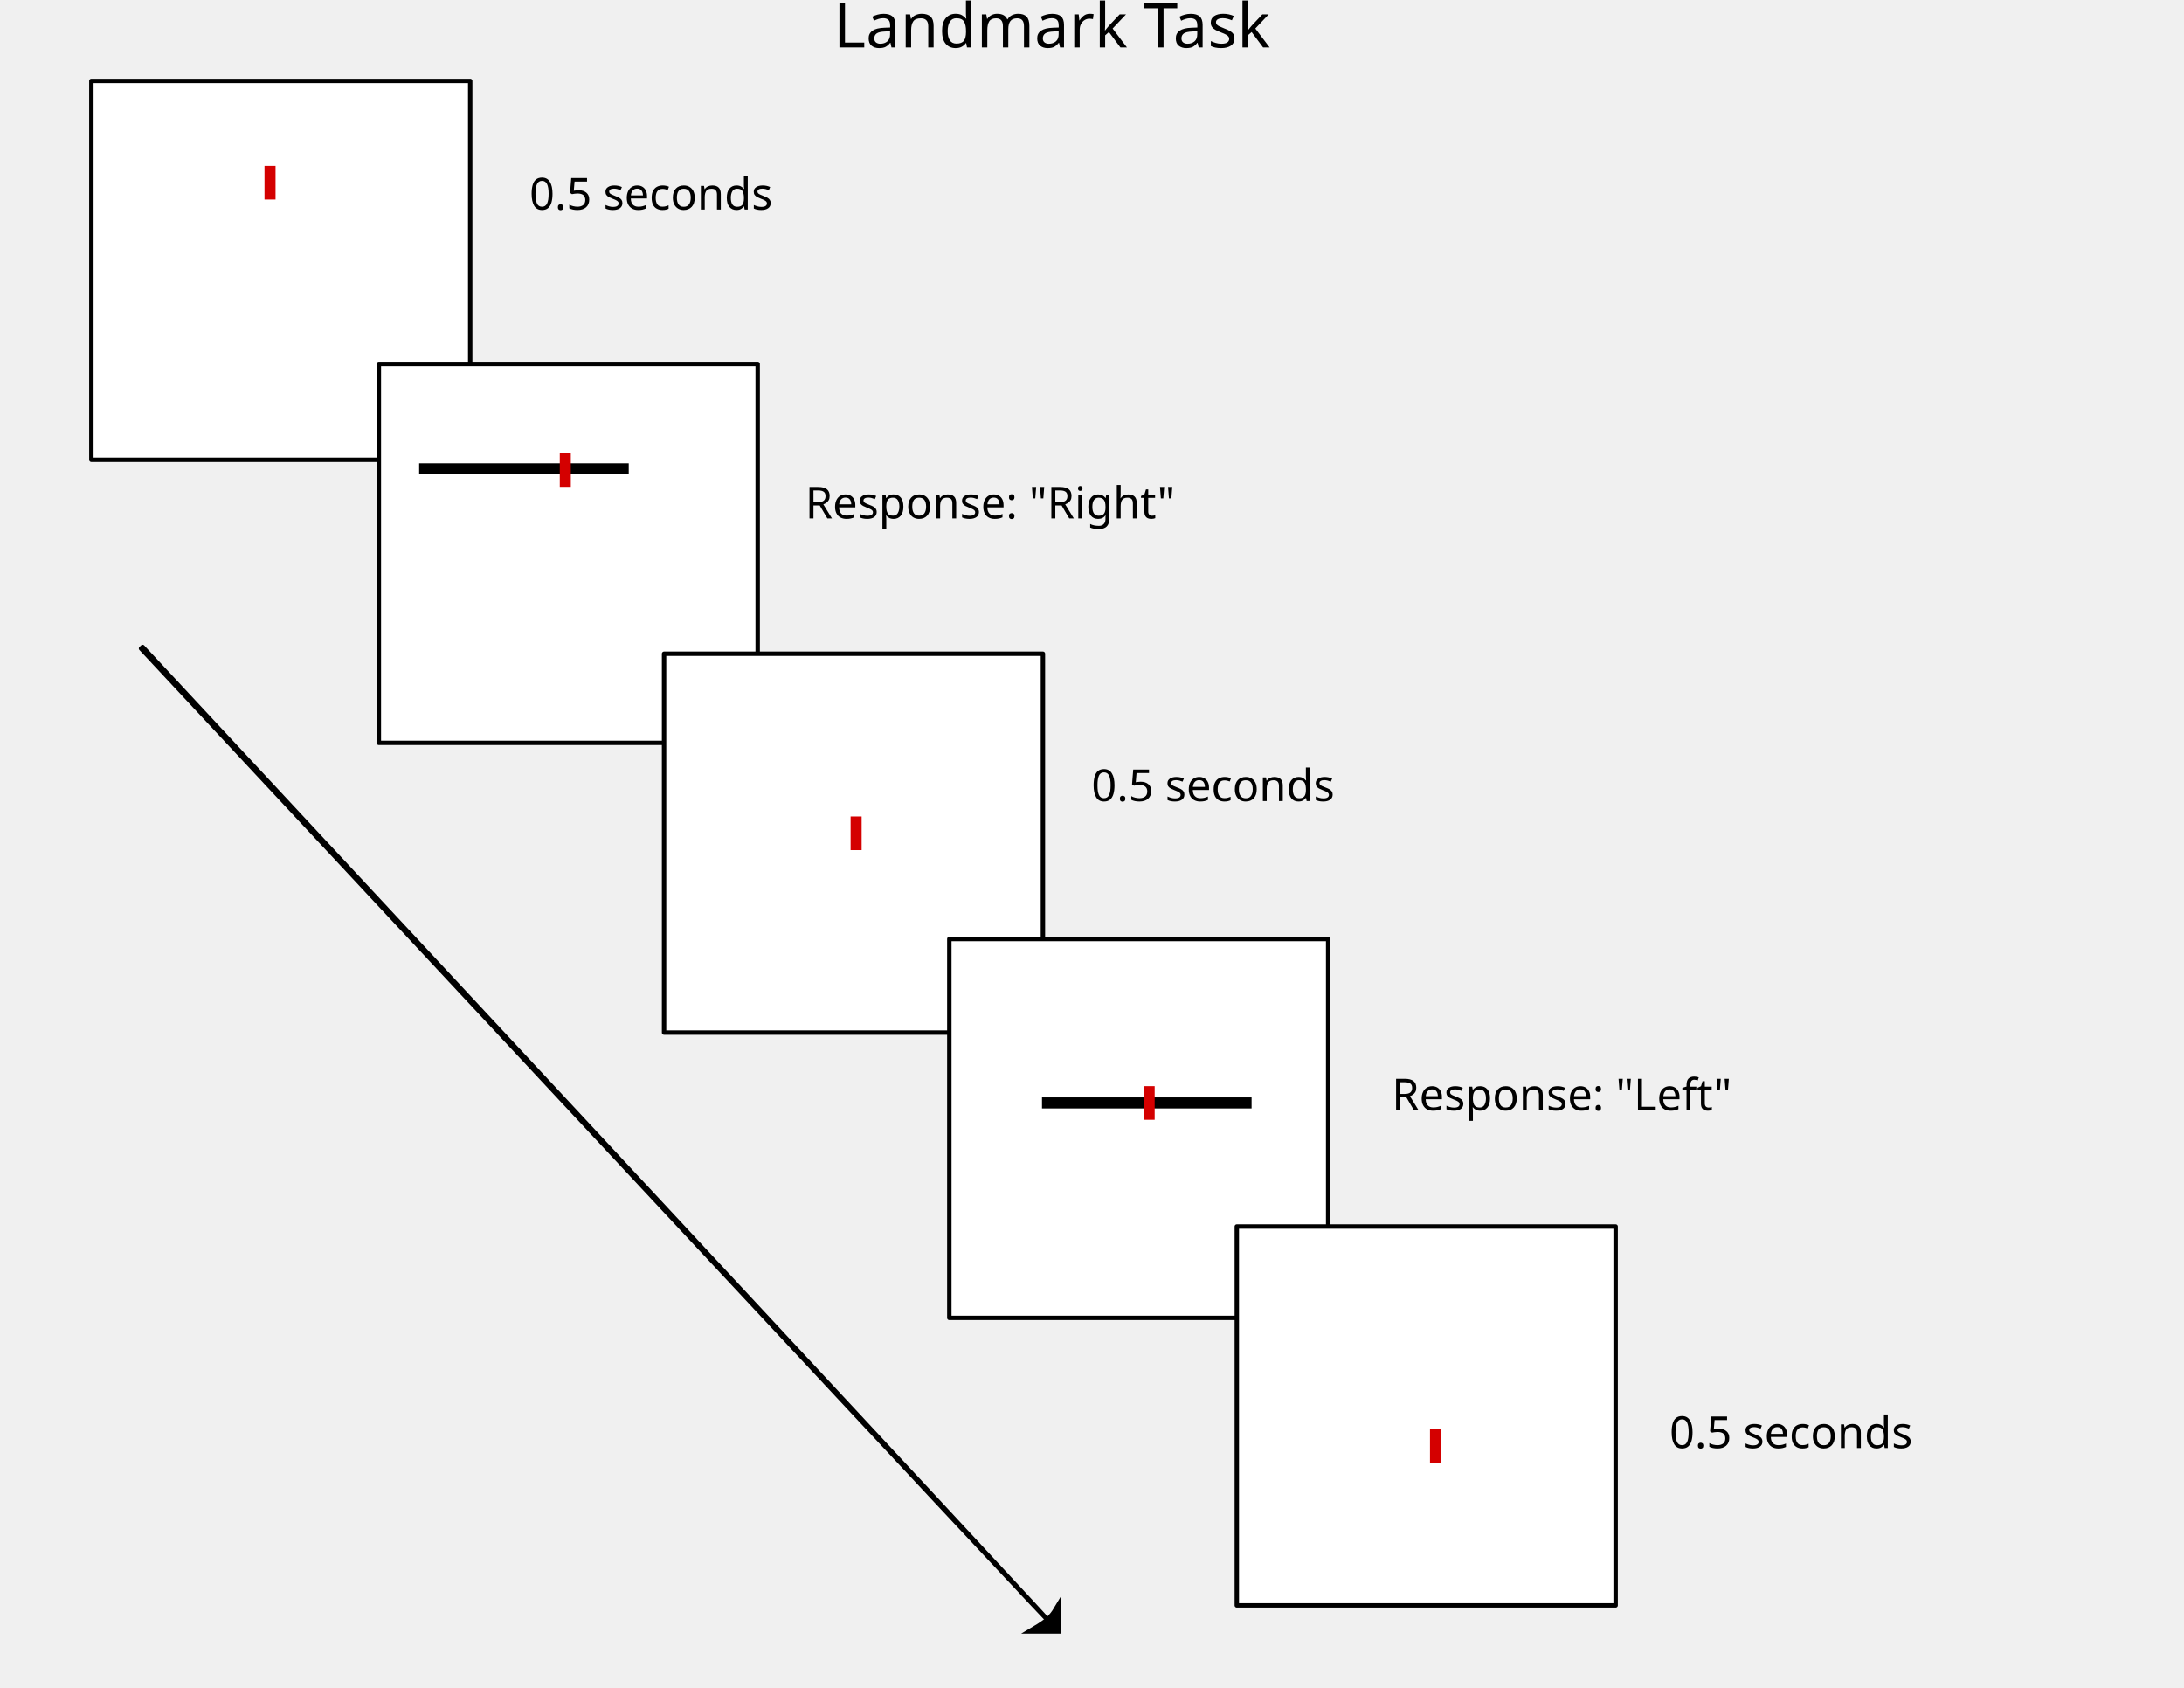
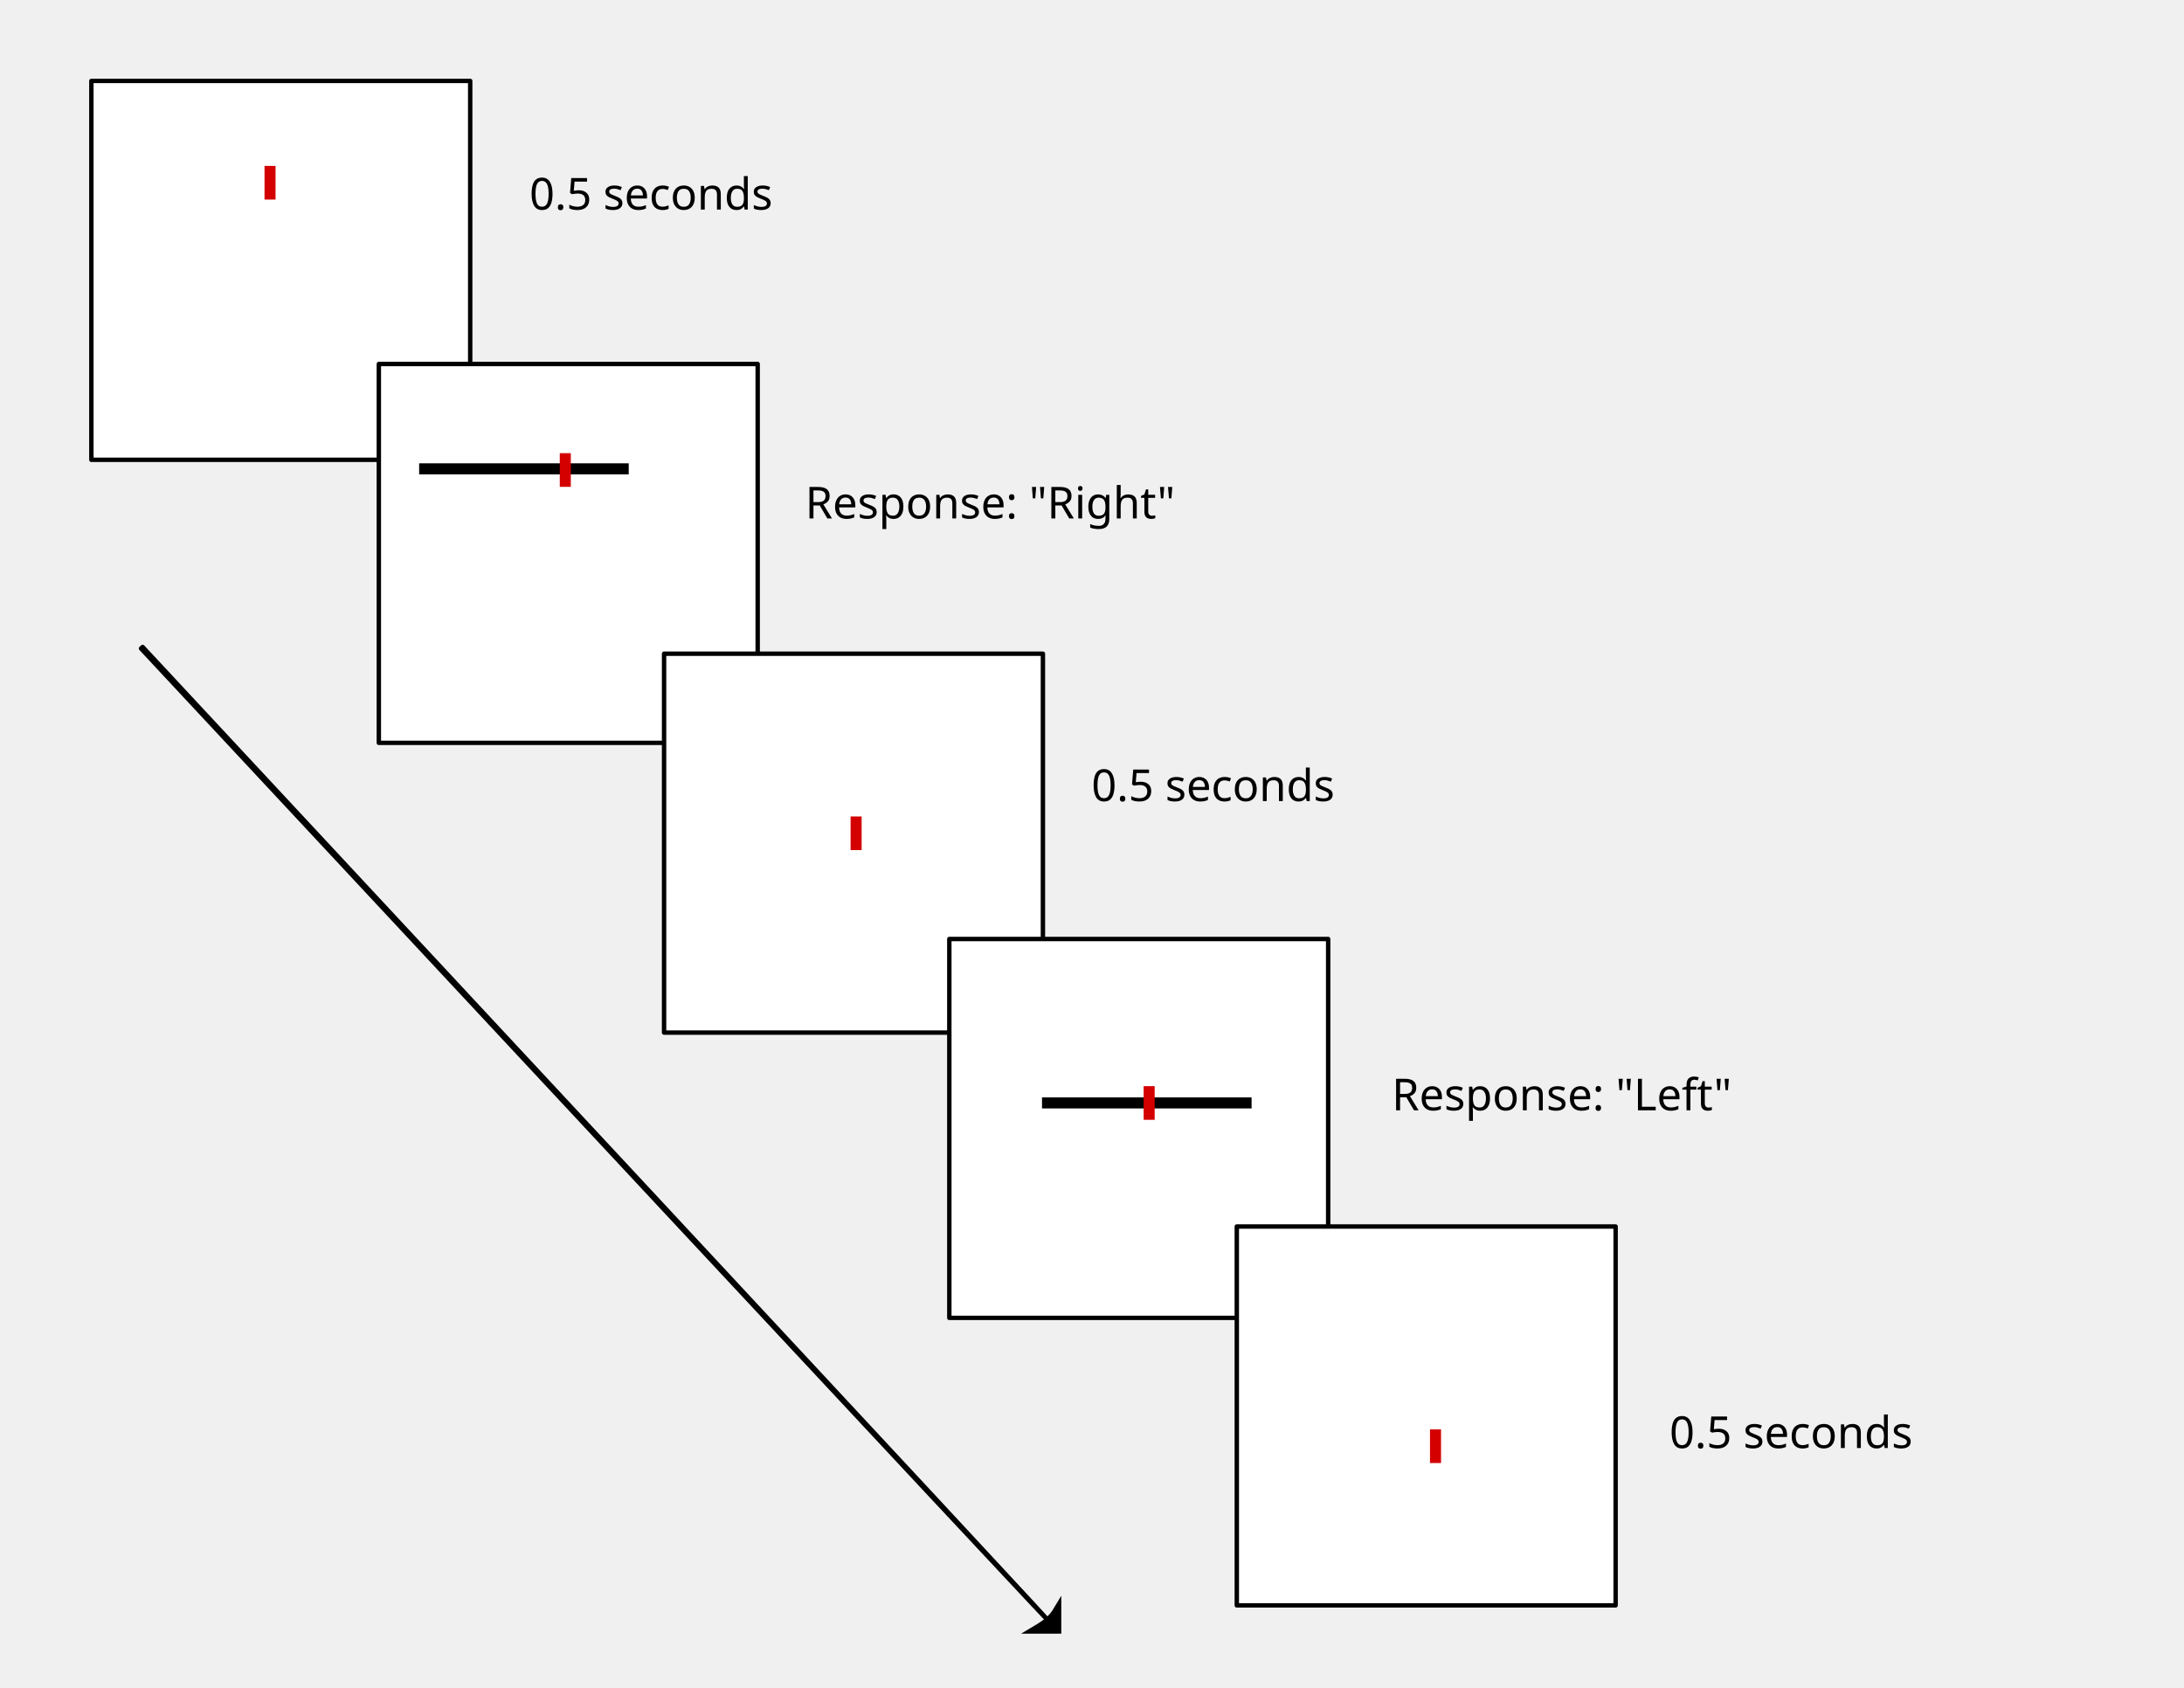
<svg xmlns="http://www.w3.org/2000/svg" width="11in" height="8.5in" viewBox="0 0 990 765" id="svg2" version="1.1">
  <defs id="defs4">
    <marker orient="auto" refY="0.0" refX="0.0" id="TriangleOutL" style="overflow:visible">
      <path id="path4832" d="M 5.77,0.0 L -2.88,5.0 L -2.88,-5.0 L 5.77,0.0 z " style="fill-rule:evenodd;stroke:none;stroke-width:1pt;stroke-opacity:1;fill:#000000;fill-opacity:1" transform="scale(0.8)" />
    </marker>
    <marker orient="auto" refY="0.0" refX="0.0" id="Arrow1Lend" style="overflow:visible;">
      <path id="path4693" d="M 0.0,0.0 L 5.0,-5.0 L -12.5,0.0 L 5.0,5.0 L 0.0,0.0 z " style="fill-rule:evenodd;stroke:none;stroke-width:1pt;stroke-opacity:1;fill:#000000;fill-opacity:1" transform="scale(0.8) rotate(180) translate(12.5,0)" />
    </marker>
    <marker orient="auto" refY="0.0" refX="0.0" id="Arrow2Mend" style="overflow:visible;">
      <path id="path4717" style="fill-rule:evenodd;stroke-width:0.625;stroke-linejoin:round;stroke:none;stroke-opacity:1;fill:#000000;fill-opacity:1" d="M 8.719,4.034 L -2.207,0.016 L 8.719,-4.002 C 6.973,-1.63 6.983,1.616 8.719,4.034 z " transform="scale(0.6) rotate(180) translate(0,0)" />
    </marker>
  </defs>
  <g id="layer1" transform="translate(0,-287.3622)">
    <rect style="opacity:1;fill:#ffffff;fill-opacity:1;stroke:#000000;stroke-width:2;stroke-linejoin:round;stroke-miterlimit:4;stroke-dasharray:none" id="rect3355" width="171.726" height="171.726" x="41.416" y="324.042" />
    <rect y="452.332" x="171.726" height="171.726" width="171.726" id="rect4157" style="opacity:1;fill:#ffffff;fill-opacity:1;stroke:#000000;stroke-width:2;stroke-linejoin:round;stroke-miterlimit:4;stroke-dasharray:none" />
    <rect style="opacity:1;fill:#ffffff;fill-opacity:1;stroke:#000000;stroke-width:2;stroke-linejoin:round;stroke-miterlimit:4;stroke-dasharray:none" id="rect4161" width="171.726" height="171.726" x="301.025" y="583.651" />
    <rect y="712.951" x="430.325" height="171.726" width="171.726" id="rect4163" style="opacity:1;fill:#ffffff;fill-opacity:1;stroke:#000000;stroke-width:2;stroke-linejoin:round;stroke-miterlimit:4;stroke-dasharray:none" />
    <rect style="opacity:1;fill:#ffffff;fill-opacity:1;stroke:#000000;stroke-width:2;stroke-linejoin:round;stroke-miterlimit:4;stroke-dasharray:none" id="rect4165" width="171.726" height="171.726" x="560.635" y="843.261" />
    <rect style="opacity:1;fill:#d40000;fill-opacity:1;stroke:none;stroke-width:3.543;stroke-linejoin:round;stroke-miterlimit:4;stroke-dasharray:none;" id="rect4195" width="5" height="15.253" x="119.903" y="362.561" />
    <rect style="opacity:1;fill:#000000;fill-opacity:1;stroke:none;stroke-width:3.543;stroke-linejoin:round;stroke-miterlimit:4;stroke-dasharray:none;stroke-opacity:1" id="rect4600" width="95" height="5" x="190" y="497.362" />
    <rect y="492.766" x="253.748" height="15.253" width="5" id="rect4593" style="opacity:1;fill:#d40000;fill-opacity:1;stroke:none;stroke-width:3.543;stroke-linejoin:round;stroke-miterlimit:4;stroke-dasharray:none;" />
    <text xml:space="preserve" style="font-style:normal;font-weight:normal;font-size:20px;line-height:125%;font-family:sans-serif;letter-spacing:0px;word-spacing:0px;fill:#000000;fill-opacity:1;stroke:none;stroke-width:1px;stroke-linecap:butt;stroke-linejoin:miter;stroke-opacity:1;" x="365" y="522.362" id="text4614">
      <tspan id="tspan4616" x="365" y="522.362">Response: "Right"</tspan>
    </text>
    <rect style="opacity:1;fill:#d40000;fill-opacity:1;stroke:none;stroke-width:3.543;stroke-linejoin:round;stroke-miterlimit:4;stroke-dasharray:none;" id="rect4618" width="5" height="15.253" x="385.573" y="657.421" />
    <rect y="784.751" x="472.338" height="5" width="95" id="rect4626" style="opacity:1;fill:#000000;fill-opacity:1;stroke:none;stroke-width:3.543;stroke-linejoin:round;stroke-miterlimit:4;stroke-dasharray:none;stroke-opacity:1" />
    <rect style="opacity:1;fill:#d40000;fill-opacity:1;stroke:none;stroke-width:3.543;stroke-linejoin:round;stroke-miterlimit:4;stroke-dasharray:none;" id="rect4628" width="5" height="15.253" x="518.408" y="779.649" />
    <rect y="935.213" x="648.213" height="15.253" width="5" id="rect4632" style="opacity:1;fill:#d40000;fill-opacity:1;stroke:none;stroke-width:3.543;stroke-linejoin:round;stroke-miterlimit:4;stroke-dasharray:none;" />
    <text xml:space="preserve" style="font-style:normal;font-weight:normal;font-size:20px;line-height:125%;font-family:sans-serif;letter-spacing:0px;word-spacing:0px;fill:#000000;fill-opacity:1;stroke:none;stroke-width:1px;stroke-linecap:butt;stroke-linejoin:miter;stroke-opacity:1;" x="630.911" y="790.596" id="text4614-9">
      <tspan id="tspan4616-1" x="630.911" y="790.596">Response: "Left"</tspan>
    </text>
    <text xml:space="preserve" style="font-style:normal;font-weight:normal;font-size:20px;line-height:125%;font-family:sans-serif;letter-spacing:0px;word-spacing:0px;fill:#000000;fill-opacity:1;stroke:none;stroke-width:1px;stroke-linecap:butt;stroke-linejoin:miter;stroke-opacity:1;" x="240" y="382.362" id="text4652">
      <tspan id="tspan4654" x="240" y="382.362">0.5 seconds</tspan>
    </text>
    <text xml:space="preserve" style="font-style:normal;font-weight:normal;font-size:20px;line-height:125%;font-family:sans-serif;letter-spacing:0px;word-spacing:0px;fill:#000000;fill-opacity:1;stroke:none;stroke-width:1px;stroke-linecap:butt;stroke-linejoin:miter;stroke-opacity:1;" x="494.751" y="650.443" id="text4652-1">
      <tspan id="tspan4654-7" x="494.751" y="650.443">0.5 seconds</tspan>
    </text>
    <text xml:space="preserve" style="font-style:normal;font-weight:normal;font-size:20px;line-height:125%;font-family:sans-serif;letter-spacing:0px;word-spacing:0px;fill:#000000;fill-opacity:1;stroke:none;stroke-width:1px;stroke-linecap:butt;stroke-linejoin:miter;stroke-opacity:1;" x="756.772" y="943.677" id="text4652-2">
      <tspan id="tspan4654-0" x="756.772" y="943.677">0.5 seconds</tspan>
    </text>
    <path style="fill:#000000;fill-rule:evenodd;stroke:#000000;stroke-width:2;stroke-linecap:butt;stroke-linejoin:round;stroke-miterlimit:4;stroke-dasharray:none;stroke-opacity:1" d="m 63.92,581.274 c 410.122,439.886 410.244,439.773 410.366,439.659 0.122,-0.114 0.244,-0.227 -409.634,-440.341 z" id="path6694" />
    <path style="opacity:1;fill:#000000;fill-opacity:1;stroke:#000000;stroke-width:3.543;stroke-linejoin:miter;stroke-miterlimit:4;stroke-dasharray:none;stroke-opacity:1" d="m 479.301,1017.043 0,9 -10,0 c 5.408,-3.214 7.754,-5.236 10,-9 z" id="rect6706" />
-     <text xml:space="preserve" style="font-size:24px;font-style:normal;font-weight:normal;line-height:125%;letter-spacing:0px;word-spacing:0px;fill:#000000;fill-opacity:1;stroke:none;font-family:Sans" x="377.797" y="308.89" id="text3018">
-       <tspan id="tspan3020" x="377.797" y="308.89" style="font-size:28px">Landmark Task</tspan>
-     </text>
  </g>
</svg>
